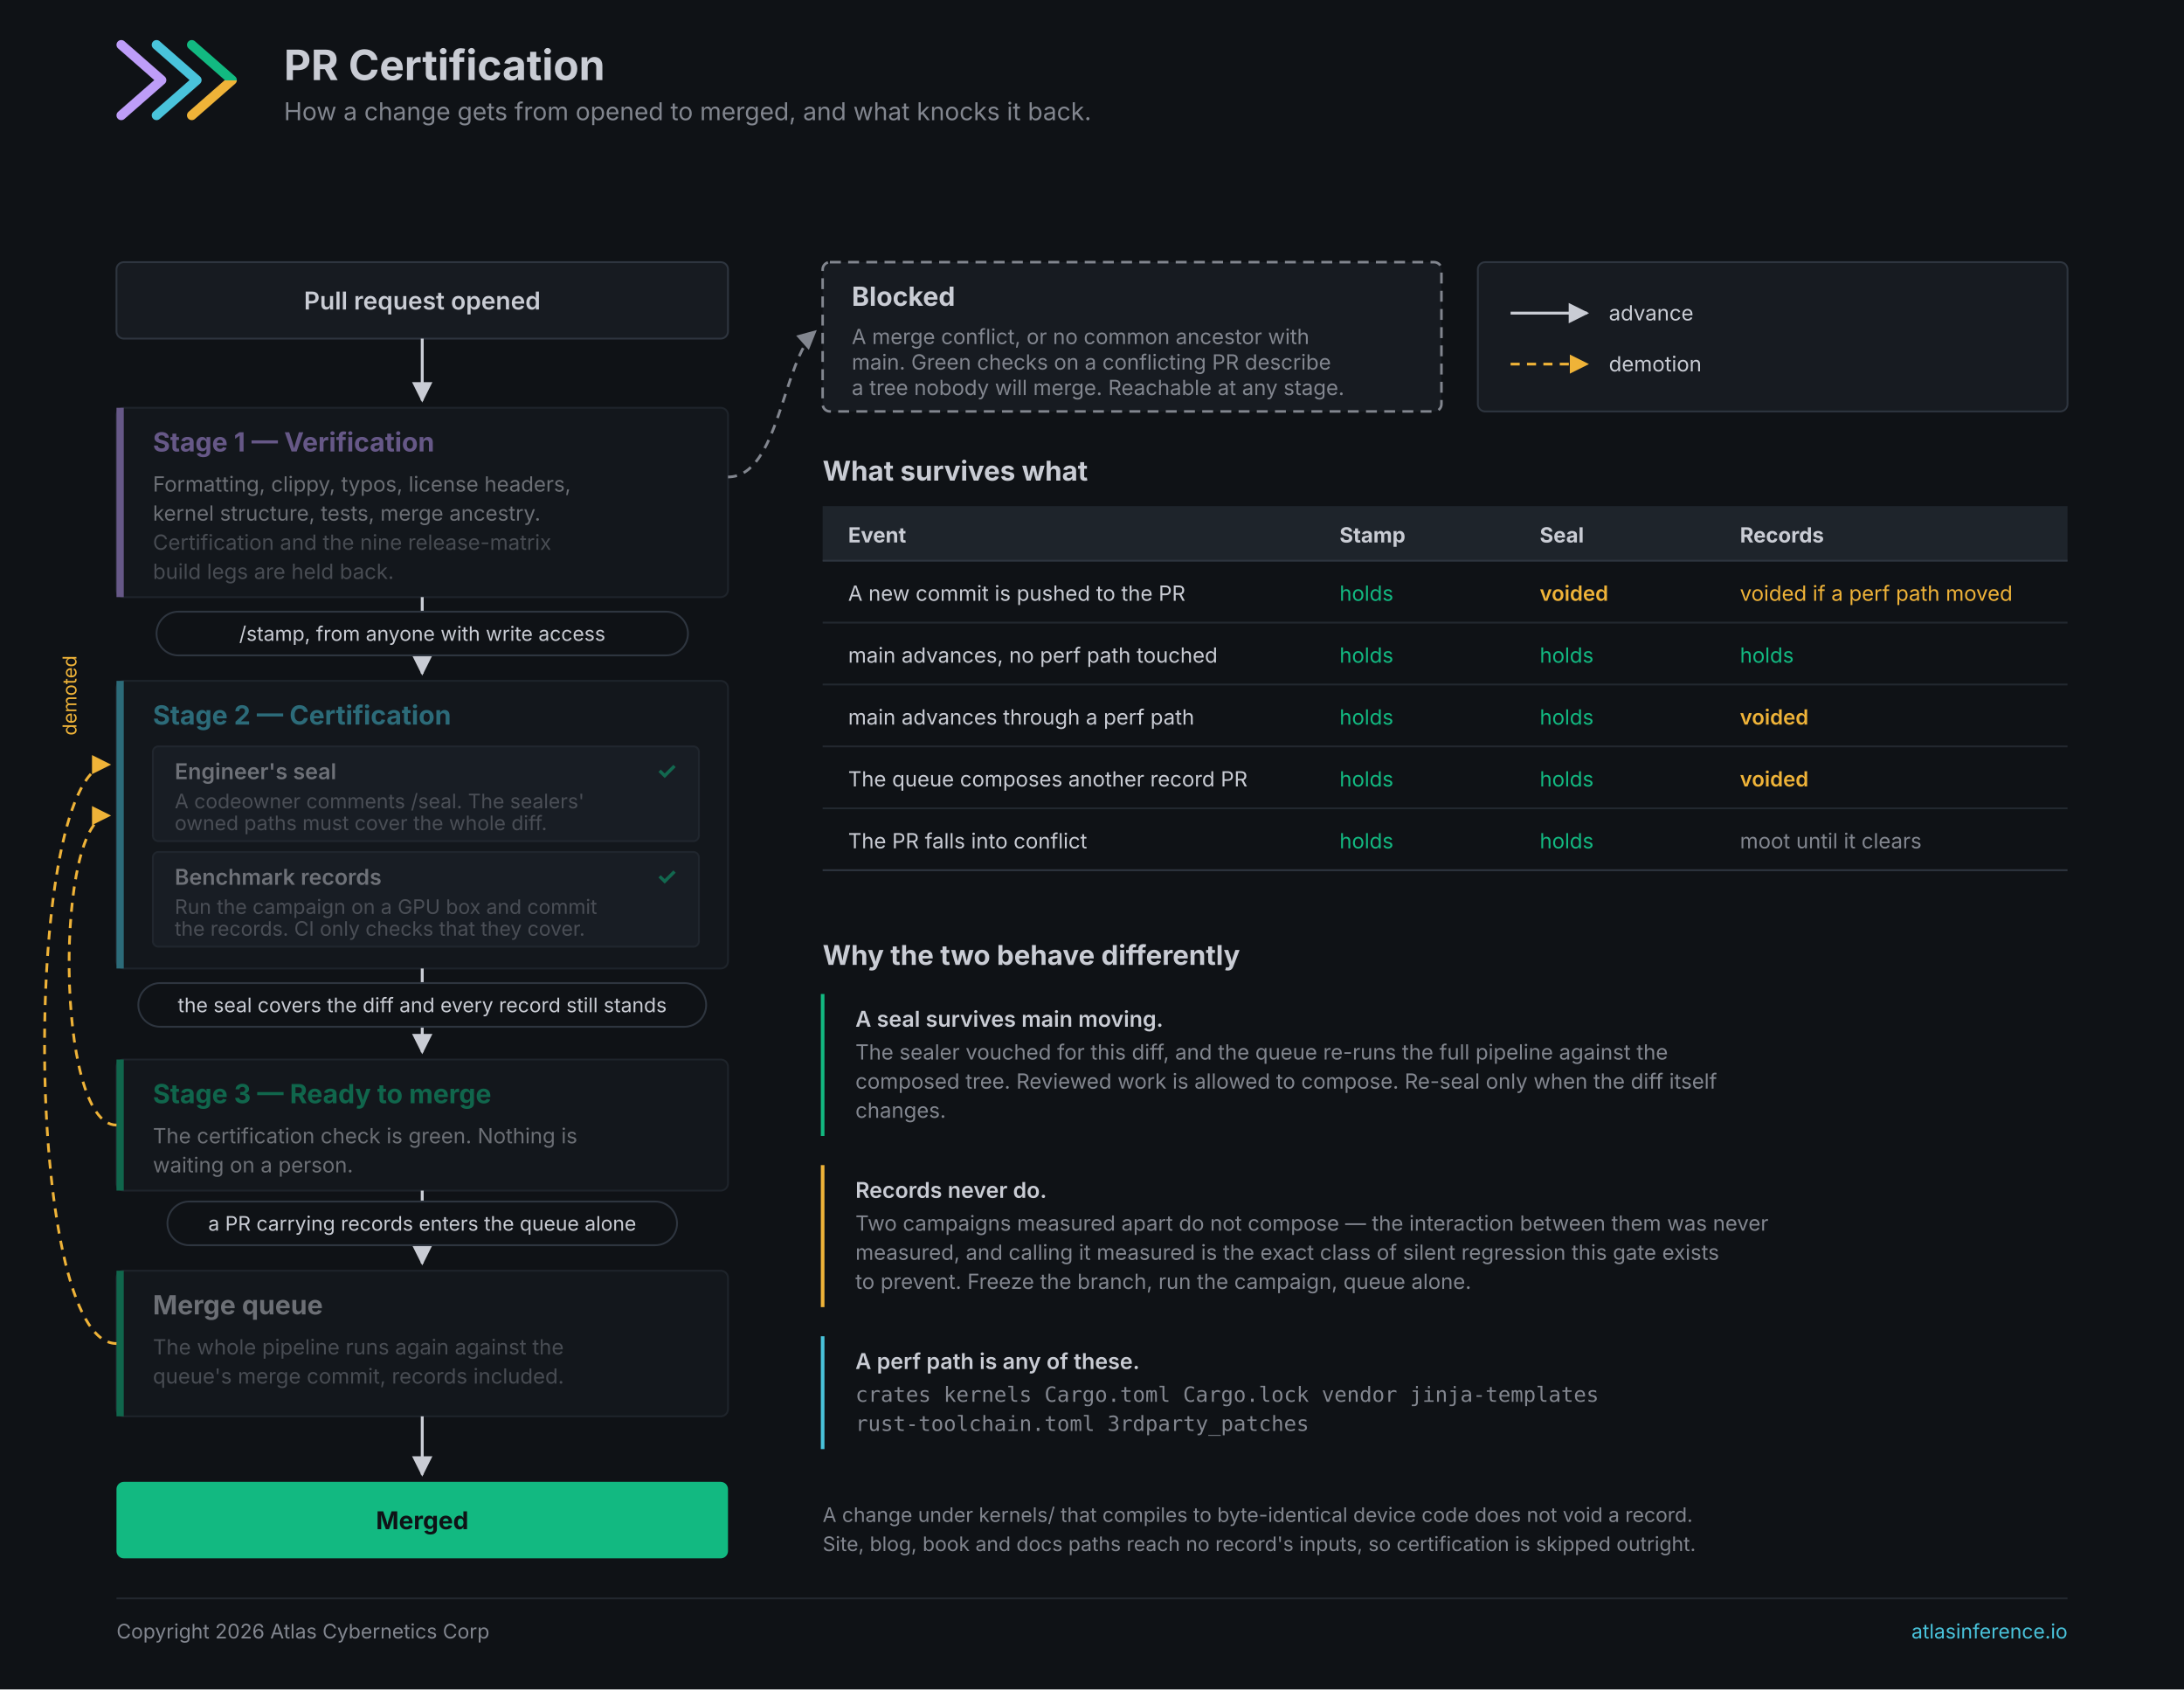
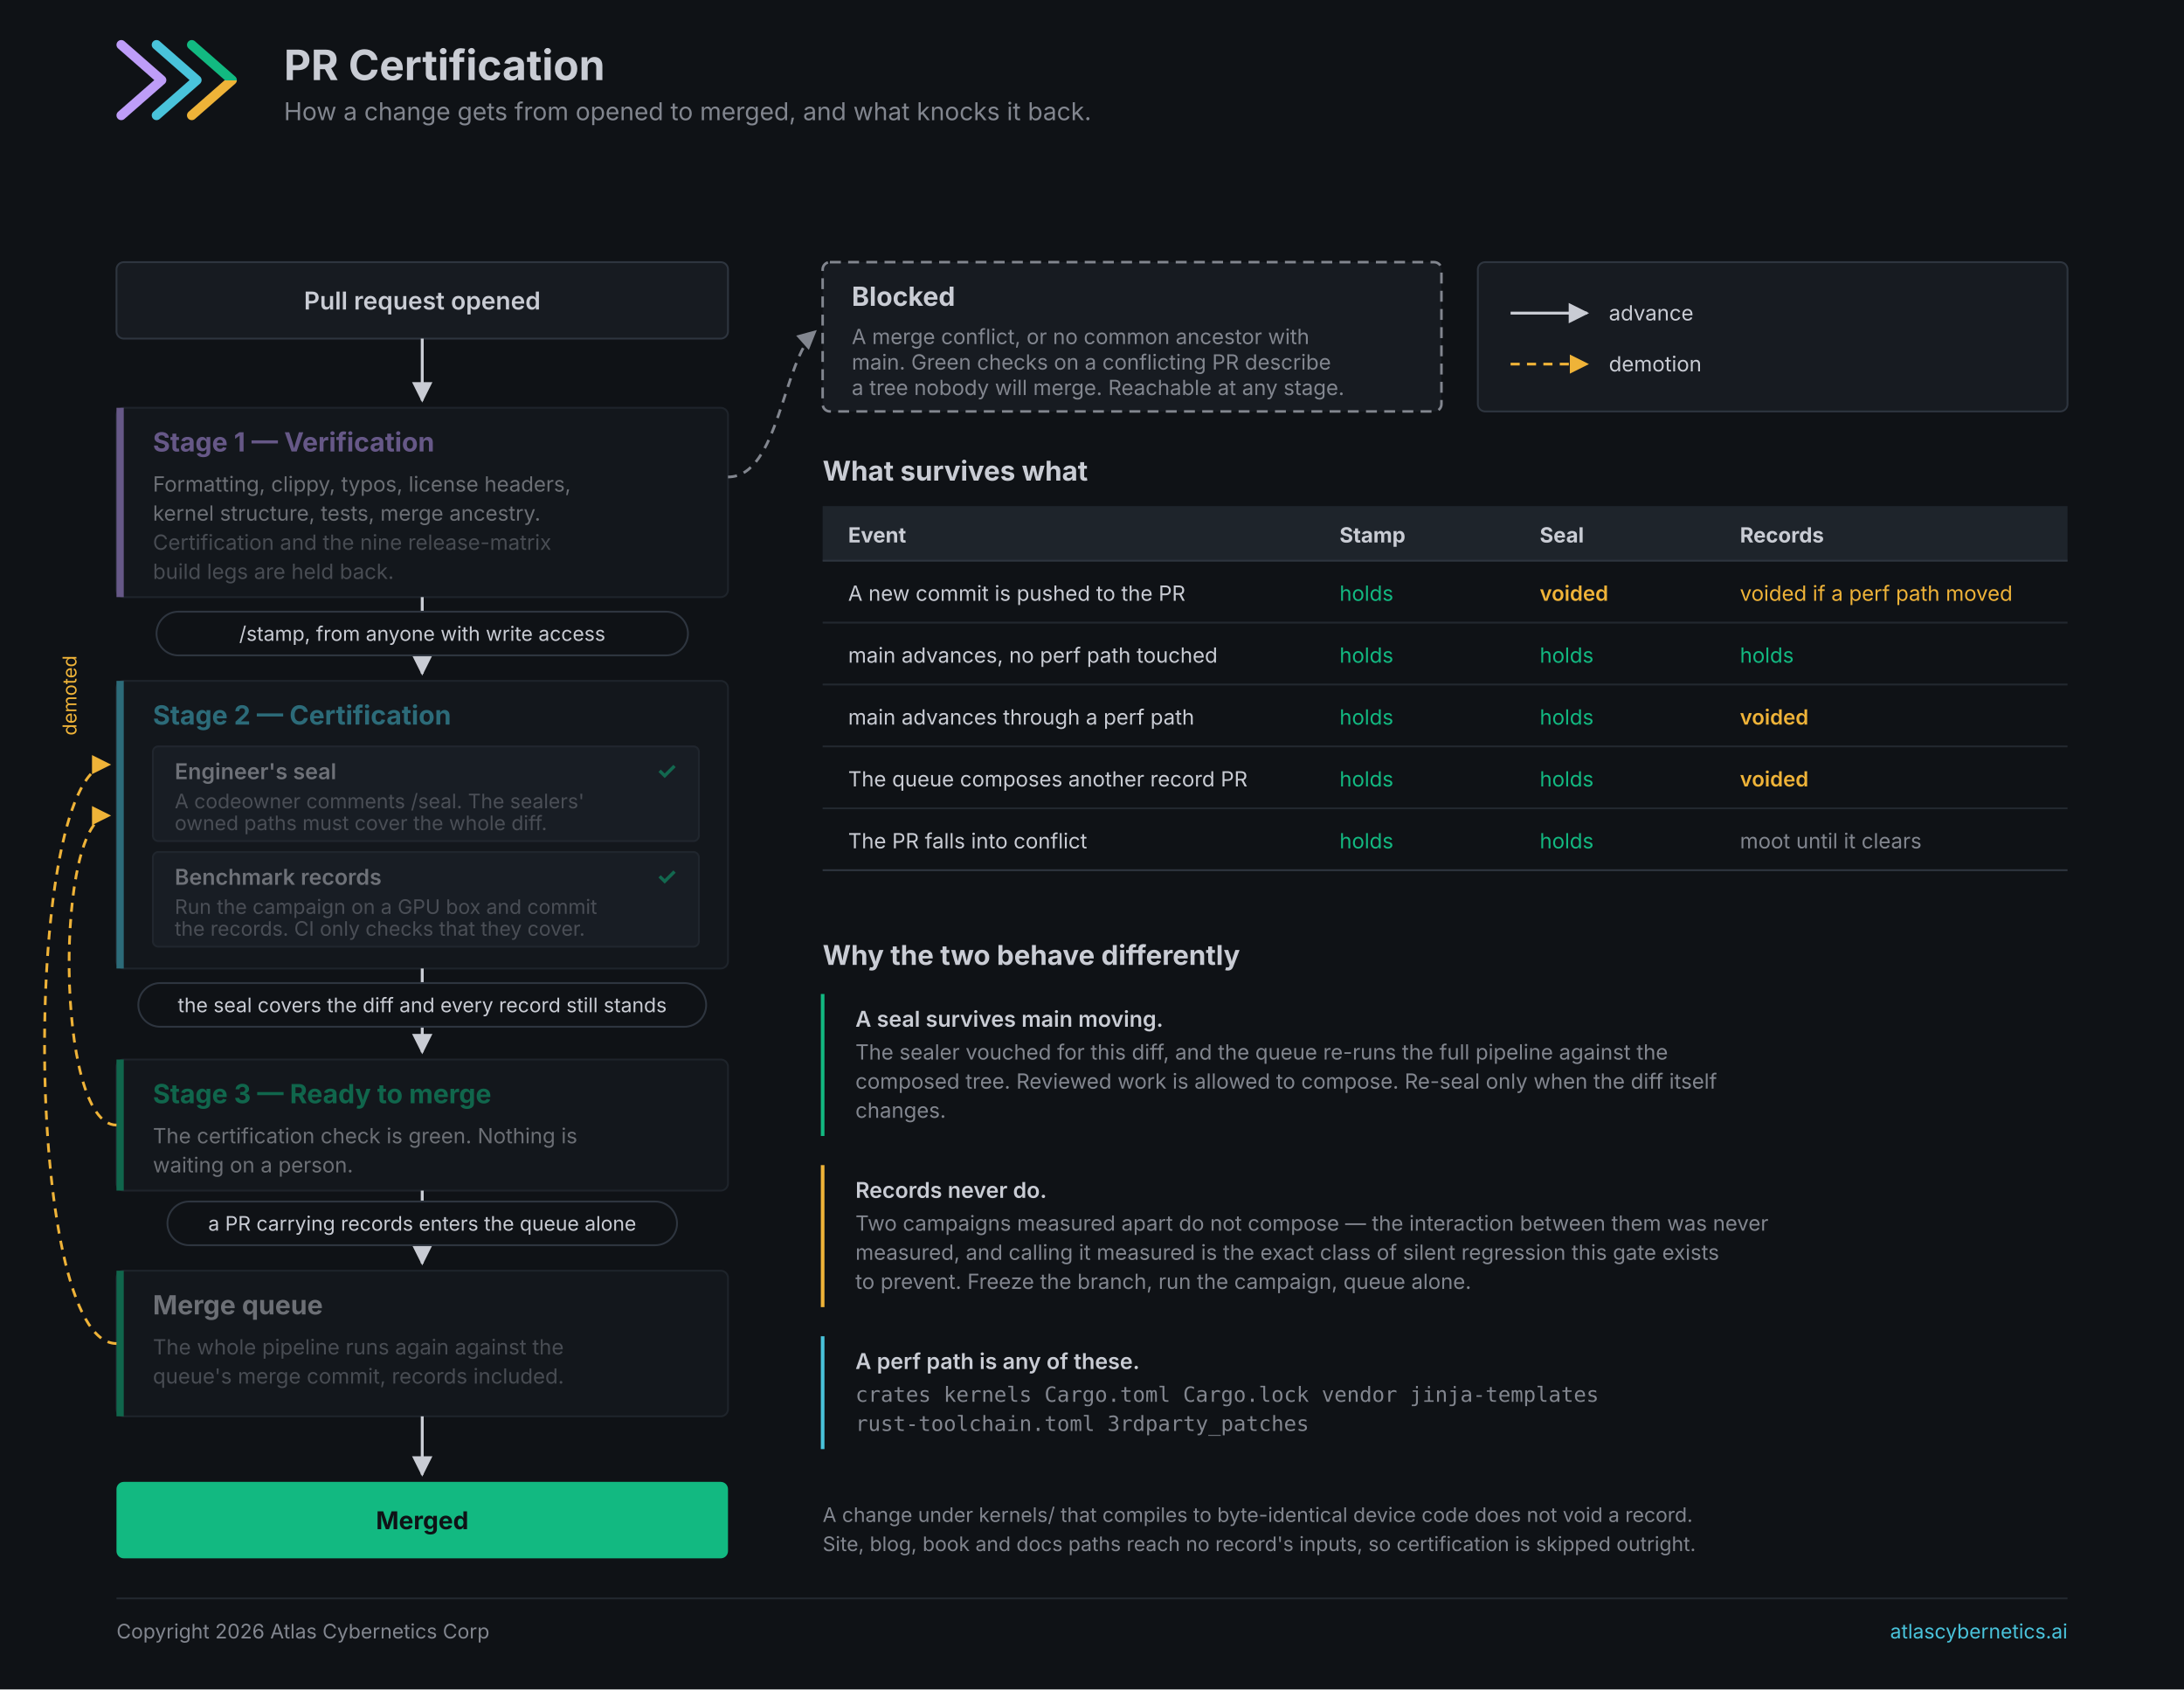
<svg xmlns="http://www.w3.org/2000/svg" xmlns:xlink="http://www.w3.org/1999/xlink" viewBox="0 0 1200 928" width="1200" height="928" font-family="Inter, ui-sans-serif, system-ui, Segoe UI, Helvetica, Arial, sans-serif" role="img" aria-label="Atlas PR Certification — PR Certification">
  <defs>
    <linearGradient id="atlasGoldCut" x1="0" y1="0" x2="0" y2="1">
      <stop offset="0.5" stop-color="#12B981" />
      <stop offset="0.5" stop-color="#EFB338" />
    </linearGradient>
    <marker id="tipInk" viewBox="0 0 10 10" refX="9" refY="5" markerWidth="7" markerHeight="7" orient="auto-start-reverse">
      <path d="M 0 0 L 10 5 L 0 10 z" fill="#C9CCD4" />
    </marker>
    <marker id="tipGold" viewBox="0 0 10 10" refX="9" refY="5" markerWidth="7" markerHeight="7" orient="auto-start-reverse">
      <path d="M 0 0 L 10 5 L 0 10 z" fill="#EFB338" />
    </marker>
    <marker id="tipMuted" viewBox="0 0 10 10" refX="9" refY="5" markerWidth="7" markerHeight="7" orient="auto-start-reverse">
      <path d="M 0 0 L 10 5 L 0 10 z" fill="#82868F" />
    </marker>
    <marker id="tipAccent" viewBox="0 0 10 10" refX="9" refY="5" markerWidth="7" markerHeight="7" orient="auto-start-reverse">
      <path d="M 0 0 L 10 5 L 0 10 z" fill="#49C3DB" />
    </marker>
  </defs>
  <rect width="1200" height="928" fill="#0F1216" />
  <g transform="translate(64 22) scale(0.06918)">
    <g fill="none" stroke-width="76" stroke-linecap="round" stroke-linejoin="round">
      <path d="M38 38L358 318L38 598" stroke="#BE9DF8" />
      <path d="M318 38L638 318L318 598" stroke="#49C3DB" />
      <path d="M598 38L918 318L598 598" stroke="url(#atlasGoldCut)" />
    </g>
  </g>
  <text x="156" y="44" font-size="23" fill="#C9CCD4" font-weight="650">PR Certification</text>
  <text x="156" y="66" font-size="13.5" fill="#82868F">How a change gets from opened to merged, and what knocks it back.</text>
  <g opacity="1">
    <rect x="64" y="144" width="336" height="42" rx="4" fill="#171B21" stroke="#2E353F" stroke-width="1" />
    <text x="232" y="170" font-size="13.5" fill="#C9CCD4" font-weight="600" text-anchor="middle">Pull request opened</text>
  </g>
  <path d="M 232 186 L 232 220" stroke="#C9CCD4" stroke-width="1.6" fill="none" marker-end="url(#tipInk)" opacity="1" />
  <g opacity="0.5">
    <rect x="64" y="224" width="336" height="104" rx="4" fill="#171B21" stroke="#2E353F" stroke-width="1.0" />
    <rect x="64" y="224" width="4" height="104" fill="#BE9DF8" />
    <text x="84" y="248" font-size="14.5" fill="#BE9DF8" font-weight="650">Stage 1 — Verification</text>
    <text x="84" y="270" font-size="11.5" fill="#C9CCD4">Formatting, clippy, typos, license headers,</text>
    <text x="84" y="286" font-size="11.5" fill="#C9CCD4">kernel structure, tests, merge ancestry.</text>
    <text x="84" y="302" font-size="11.5" fill="#82868F">Certification and the nine release-matrix</text>
    <text x="84" y="318" font-size="11.5" fill="#82868F">build legs are held back.</text>
  </g>
  <path d="M 232 328 L 232 370" stroke="#C9CCD4" stroke-width="1.6" fill="none" marker-end="url(#tipInk)" opacity="1" />
  <g opacity="1">
    <rect x="86.0" y="336" width="292" height="24" rx="12" fill="#0F1216" stroke="#2E353F" stroke-width="1" />
    <text x="232" y="352" font-size="11" fill="#C9CCD4" text-anchor="middle">/stamp, from anyone with write access</text>
  </g>
  <g opacity="0.5">
    <rect x="64" y="374" width="336" height="158" rx="4" fill="#171B21" stroke="#2E353F" stroke-width="1.0" />
    <rect x="64" y="374" width="4" height="158" fill="#49C3DB" />
    <text x="84" y="398" font-size="14.5" fill="#49C3DB" font-weight="650">Stage 2 — Certification</text>
  </g>
  <g opacity="0.5">
    <rect x="84" y="410" width="300" height="52" rx="3" fill="#1E242B" stroke="#2E353F" stroke-width="1" />
    <text x="96" y="428" font-size="12" fill="#C9CCD4" font-weight="600">Engineer's seal</text>
    <text x="96" y="444" font-size="11" fill="#82868F">A codeowner comments /seal. The sealers'</text>
    <text x="96" y="456" font-size="11" fill="#82868F">owned paths must cover the whole diff.</text>
    <text x="372" y="428" font-size="13" fill="#12B981" font-weight="650" text-anchor="end">✓</text>
  </g>
  <g opacity="0.5">
    <rect x="84" y="468" width="300" height="52" rx="3" fill="#1E242B" stroke="#2E353F" stroke-width="1" />
    <text x="96" y="486" font-size="12" fill="#C9CCD4" font-weight="600">Benchmark records</text>
    <text x="96" y="502" font-size="11" fill="#82868F">Run the campaign on a GPU box and commit</text>
    <text x="96" y="514" font-size="11" fill="#82868F">the records. CI only checks that they cover.</text>
    <text x="372" y="486" font-size="13" fill="#12B981" font-weight="650" text-anchor="end">✓</text>
  </g>
  <path d="M 232 532 L 232 578" stroke="#C9CCD4" stroke-width="1.6" fill="none" marker-end="url(#tipInk)" opacity="1" />
  <g opacity="1">
    <rect x="76.0" y="540" width="312" height="24" rx="12" fill="#0F1216" stroke="#2E353F" stroke-width="1" />
    <text x="232" y="556" font-size="11" fill="#C9CCD4" text-anchor="middle">the seal covers the diff and every record still stands</text>
  </g>
  <g opacity="0.5">
    <rect x="64" y="582" width="336" height="72" rx="4" fill="#171B21" stroke="#2E353F" stroke-width="1.0" />
    <rect x="64" y="582" width="4" height="72" fill="#12B981" />
    <text x="84" y="606" font-size="14.5" fill="#12B981" font-weight="650">Stage 3 — Ready to merge</text>
    <text x="84" y="628" font-size="11.5" fill="#C9CCD4">The certification check is green. Nothing is</text>
    <text x="84" y="644" font-size="11.5" fill="#C9CCD4">waiting on a person.</text>
  </g>
  <path d="M 232 654 L 232 694" stroke="#C9CCD4" stroke-width="1.6" fill="none" marker-end="url(#tipInk)" opacity="1" />
  <g opacity="1">
    <rect x="92.0" y="660" width="280" height="24" rx="12" fill="#0F1216" stroke="#2E353F" stroke-width="1" />
    <text x="232" y="676" font-size="11" fill="#C9CCD4" text-anchor="middle">a PR carrying records enters the queue alone</text>
  </g>
  <g opacity="0.5">
    <rect x="64" y="698" width="336" height="80" rx="4" fill="#171B21" stroke="#2E353F" stroke-width="1.0" />
    <rect x="64" y="698" width="4" height="80" fill="#12B981" />
    <text x="84" y="722" font-size="14.5" fill="#C9CCD4" font-weight="650">Merge queue</text>
    <text x="84" y="744" font-size="11.5" fill="#82868F">The whole pipeline runs again against the</text>
    <text x="84" y="760" font-size="11.5" fill="#82868F">queue's merge commit, records included.</text>
  </g>
  <path d="M 232 778 L 232 810" stroke="#C9CCD4" stroke-width="1.6" fill="none" marker-end="url(#tipInk)" opacity="1" />
  <g opacity="1">
    <rect x="64" y="814" width="336" height="42" rx="4" fill="#12B981" />
    <text x="232" y="840" font-size="13.5" fill="#0F1216" font-weight="650" text-anchor="middle">Merged</text>
  </g>
  <path d="M 64 618 C 30 618, 30 448, 60 448" stroke="#EFB338" stroke-width="1.5" fill="none" marker-end="url(#tipGold)" opacity="1" stroke-dasharray="5 4" />
  <path d="M 64 738 C 12 738, 12 420, 60 420" stroke="#EFB338" stroke-width="1.5" fill="none" marker-end="url(#tipGold)" opacity="1" stroke-dasharray="5 4" />
  <text x="42" y="404" font-size="10.5" fill="#EFB338" opacity="1" transform="rotate(-90 42 404)">demoted</text>
  <path d="M 400 262 C 428 262, 430 198, 448 182" stroke="#82868F" stroke-width="1.5" fill="none" marker-end="url(#tipMuted)" opacity="1" stroke-dasharray="5 4" />
  <g opacity="1">
    <rect x="452" y="144" width="340" height="82" rx="4" fill="#171B21" stroke="#82868F" stroke-width="1.4" stroke-dasharray="6 4" />
    <text x="468" y="168" font-size="14.5" fill="#C9CCD4" font-weight="650">Blocked</text>
    <text x="468" y="189" font-size="11.5" fill="#82868F">A merge conflict, or no common ancestor with</text>
    <text x="468" y="203" font-size="11.5" fill="#82868F">main. Green checks on a conflicting PR describe</text>
    <text x="468" y="217" font-size="11.5" fill="#82868F">a tree nobody will merge. Reachable at any stage.</text>
  </g>
  <rect x="812" y="144" width="324" height="82" rx="4" fill="#171B21" stroke="#2E353F" stroke-width="1" />
  <path d="M 830 172 L 872 172" stroke="#C9CCD4" stroke-width="1.6" fill="none" marker-end="url(#tipInk)" opacity="1" />
  <text x="884" y="176" font-size="11.5" fill="#C9CCD4">advance</text>
  <path d="M 830 200 L 872 200" stroke="#EFB338" stroke-width="1.5" fill="none" marker-end="url(#tipGold)" opacity="1" stroke-dasharray="5 4" />
  <text x="884" y="204" font-size="11.5" fill="#C9CCD4">demotion</text>
  <text x="452" y="264" font-size="15" fill="#C9CCD4" font-weight="650">What survives what</text>
  <rect x="452" y="278" width="684" height="30" fill="#1E242B" />
  <text x="466" y="298" font-size="11.5" fill="#C9CCD4" font-weight="650">Event</text>
  <text x="736" y="298" font-size="11.5" fill="#C9CCD4" font-weight="650">Stamp</text>
  <text x="846" y="298" font-size="11.5" fill="#C9CCD4" font-weight="650">Seal</text>
  <text x="956" y="298" font-size="11.5" fill="#C9CCD4" font-weight="650">Records</text>
  <g opacity="1">
    <text x="466" y="330" font-size="11.5" fill="#C9CCD4">A new commit is pushed to the PR</text>
    <text x="736" y="330" font-size="11.5" fill="#12B981">holds</text>
    <text x="846" y="330" font-size="11.5" fill="#EFB338" font-weight="600">voided</text>
    <text x="956" y="330" font-size="11.5" fill="#EFB338">voided if a perf path moved</text>
  </g>
  <g opacity="1">
    <text x="466" y="364" font-size="11.5" fill="#C9CCD4">main advances, no perf path touched</text>
    <text x="736" y="364" font-size="11.5" fill="#12B981">holds</text>
    <text x="846" y="364" font-size="11.5" fill="#12B981">holds</text>
    <text x="956" y="364" font-size="11.5" fill="#12B981">holds</text>
  </g>
  <g opacity="1">
    <text x="466" y="398" font-size="11.5" fill="#C9CCD4">main advances through a perf path</text>
    <text x="736" y="398" font-size="11.5" fill="#12B981">holds</text>
    <text x="846" y="398" font-size="11.5" fill="#12B981">holds</text>
    <text x="956" y="398" font-size="11.5" fill="#EFB338" font-weight="600">voided</text>
  </g>
  <g opacity="1">
    <text x="466" y="432" font-size="11.5" fill="#C9CCD4">The queue composes another record PR</text>
    <text x="736" y="432" font-size="11.5" fill="#12B981">holds</text>
    <text x="846" y="432" font-size="11.5" fill="#12B981">holds</text>
    <text x="956" y="432" font-size="11.5" fill="#EFB338" font-weight="600">voided</text>
  </g>
  <g opacity="1">
    <text x="466" y="466" font-size="11.5" fill="#C9CCD4">The PR falls into conflict</text>
    <text x="736" y="466" font-size="11.5" fill="#12B981">holds</text>
    <text x="846" y="466" font-size="11.5" fill="#12B981">holds</text>
    <text x="956" y="466" font-size="11.5" fill="#82868F">moot until it clears</text>
  </g>
  <line x1="452" y1="308" x2="1136" y2="308" stroke="#2E353F" />
  <line x1="452" y1="342" x2="1136" y2="342" stroke="#22282F" />
  <line x1="452" y1="376" x2="1136" y2="376" stroke="#22282F" />
  <line x1="452" y1="410" x2="1136" y2="410" stroke="#22282F" />
  <line x1="452" y1="444" x2="1136" y2="444" stroke="#22282F" />
  <line x1="452" y1="478" x2="1136" y2="478" stroke="#2E353F" />
  <text x="452" y="530" font-size="15" fill="#C9CCD4" font-weight="650">Why the two behave differently</text>
  <line x1="452" y1="546" x2="452" y2="624" stroke="#12B981" stroke-width="2" />
  <text x="470" y="564" font-size="12" fill="#C9CCD4" font-weight="600">A seal survives main moving.</text>
  <text x="470" y="582" font-size="11.5" fill="#82868F">The sealer vouched for this diff, and the queue re-runs the full pipeline against the</text>
  <text x="470" y="598" font-size="11.5" fill="#82868F">composed tree. Reviewed work is allowed to compose. Re-seal only when the diff itself</text>
  <text x="470" y="614" font-size="11.5" fill="#82868F">changes.</text>
  <line x1="452" y1="640" x2="452" y2="718" stroke="#EFB338" stroke-width="2" />
  <text x="470" y="658" font-size="12" fill="#C9CCD4" font-weight="600">Records never do.</text>
  <text x="470" y="676" font-size="11.5" fill="#82868F">Two campaigns measured apart do not compose — the interaction between them was never</text>
  <text x="470" y="692" font-size="11.5" fill="#82868F">measured, and calling it measured is the exact class of silent regression this gate exists</text>
  <text x="470" y="708" font-size="11.5" fill="#82868F">to prevent. Freeze the branch, run the campaign, queue alone.</text>
  <line x1="452" y1="734" x2="452" y2="796" stroke="#49C3DB" stroke-width="2" />
  <text x="470" y="752" font-size="12" fill="#C9CCD4" font-weight="600">A perf path is any of these.</text>
  <text x="470" y="770" font-size="11.5" fill="#82868F" font-family="ui-mono, ui-monospace, SFMono-Regular, Menlo, monospace">crates  kernels  Cargo.toml  Cargo.lock  vendor  jinja-templates</text>
  <text x="470" y="786" font-size="11.5" fill="#82868F" font-family="ui-mono, ui-monospace, SFMono-Regular, Menlo, monospace">rust-toolchain.toml  3rdparty_patches</text>
  <text x="452" y="836" font-size="11" fill="#82868F">A change under kernels/ that compiles to byte-identical device code does not void a record.</text>
  <text x="452" y="852" font-size="11" fill="#82868F">Site, blog, book and docs paths reach no record's inputs, so certification is skipped outright.</text>
  <line x1="64" y1="878" x2="1136" y2="878" stroke="#22282F" />
  <text x="64" y="900" font-size="11" fill="#82868F">Copyright 2026 Atlas Cybernetics Corp</text>
-   <a href="https://atlasinference.io" xlink:href="https://atlasinference.io" target="_blank" rel="noopener">
-     <text x="1136" y="900" font-size="11" fill="#49C3DB" text-anchor="end">atlasinference.io</text>
+   <a href="https://atlascybernetics.ai" xlink:href="https://atlascybernetics.ai" target="_blank" rel="noopener">
+     <text x="1136" y="900" font-size="11" fill="#49C3DB" text-anchor="end">atlascybernetics.ai</text>
  </a>
</svg>
